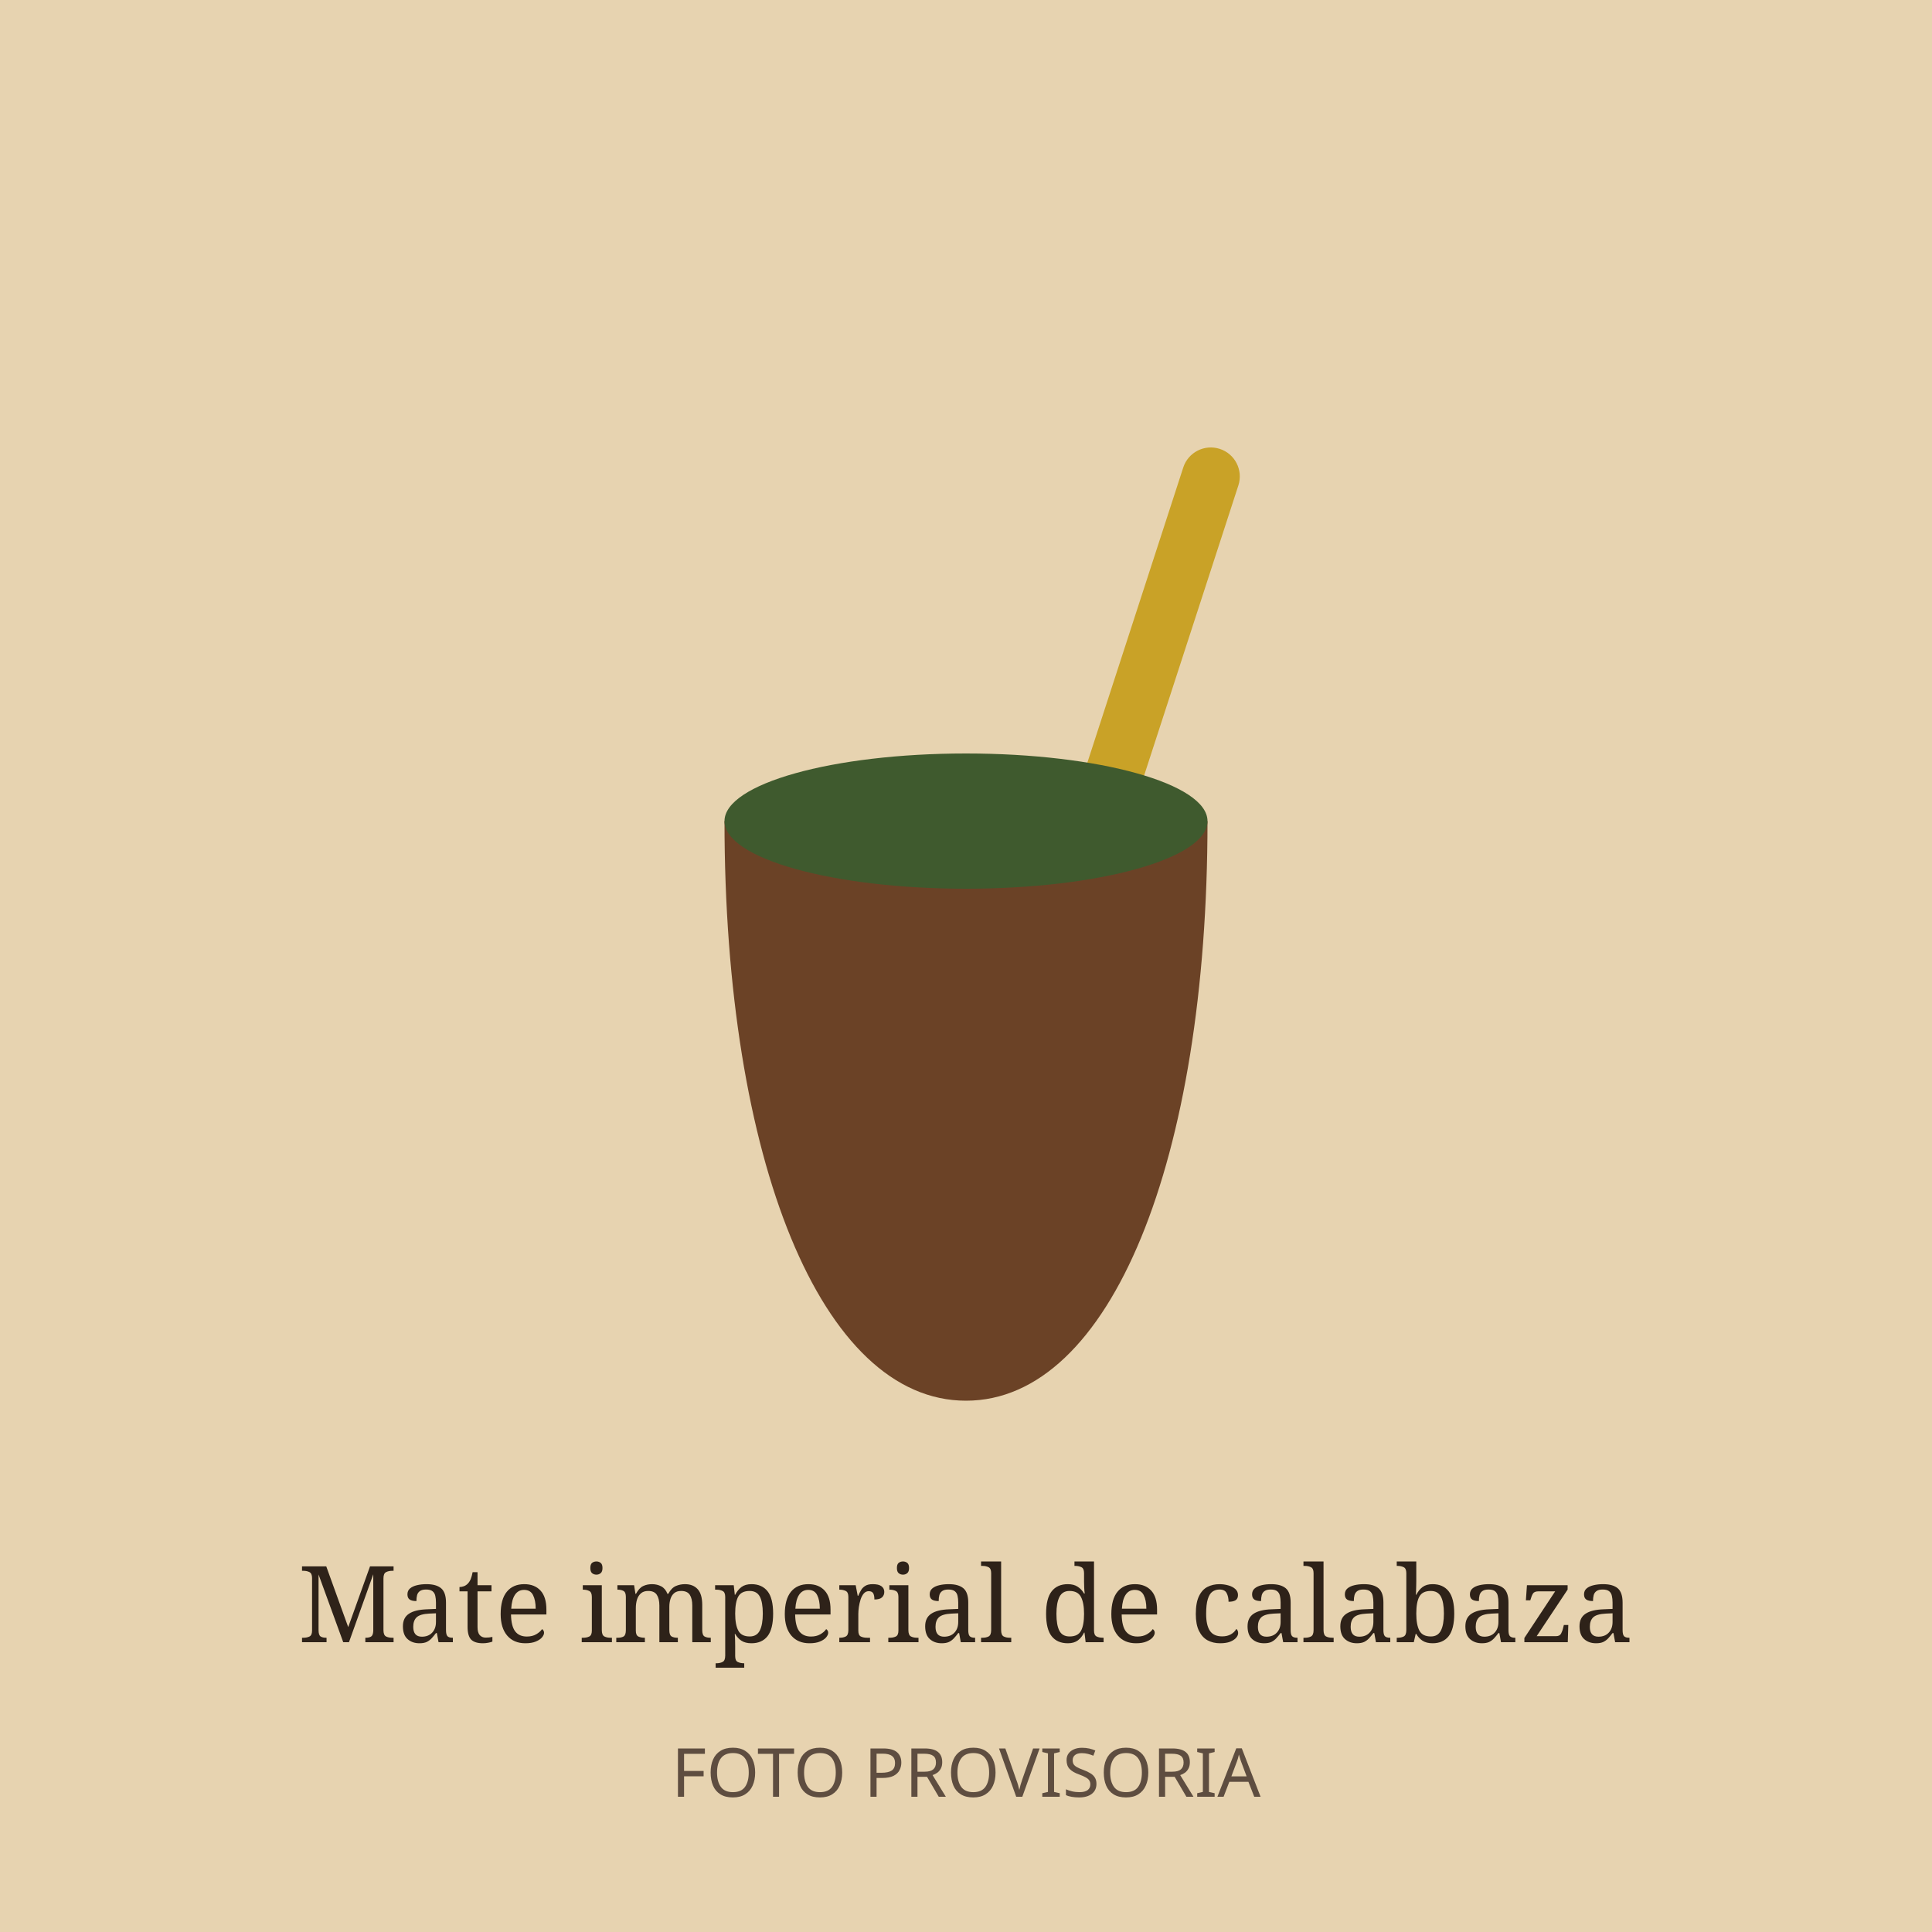
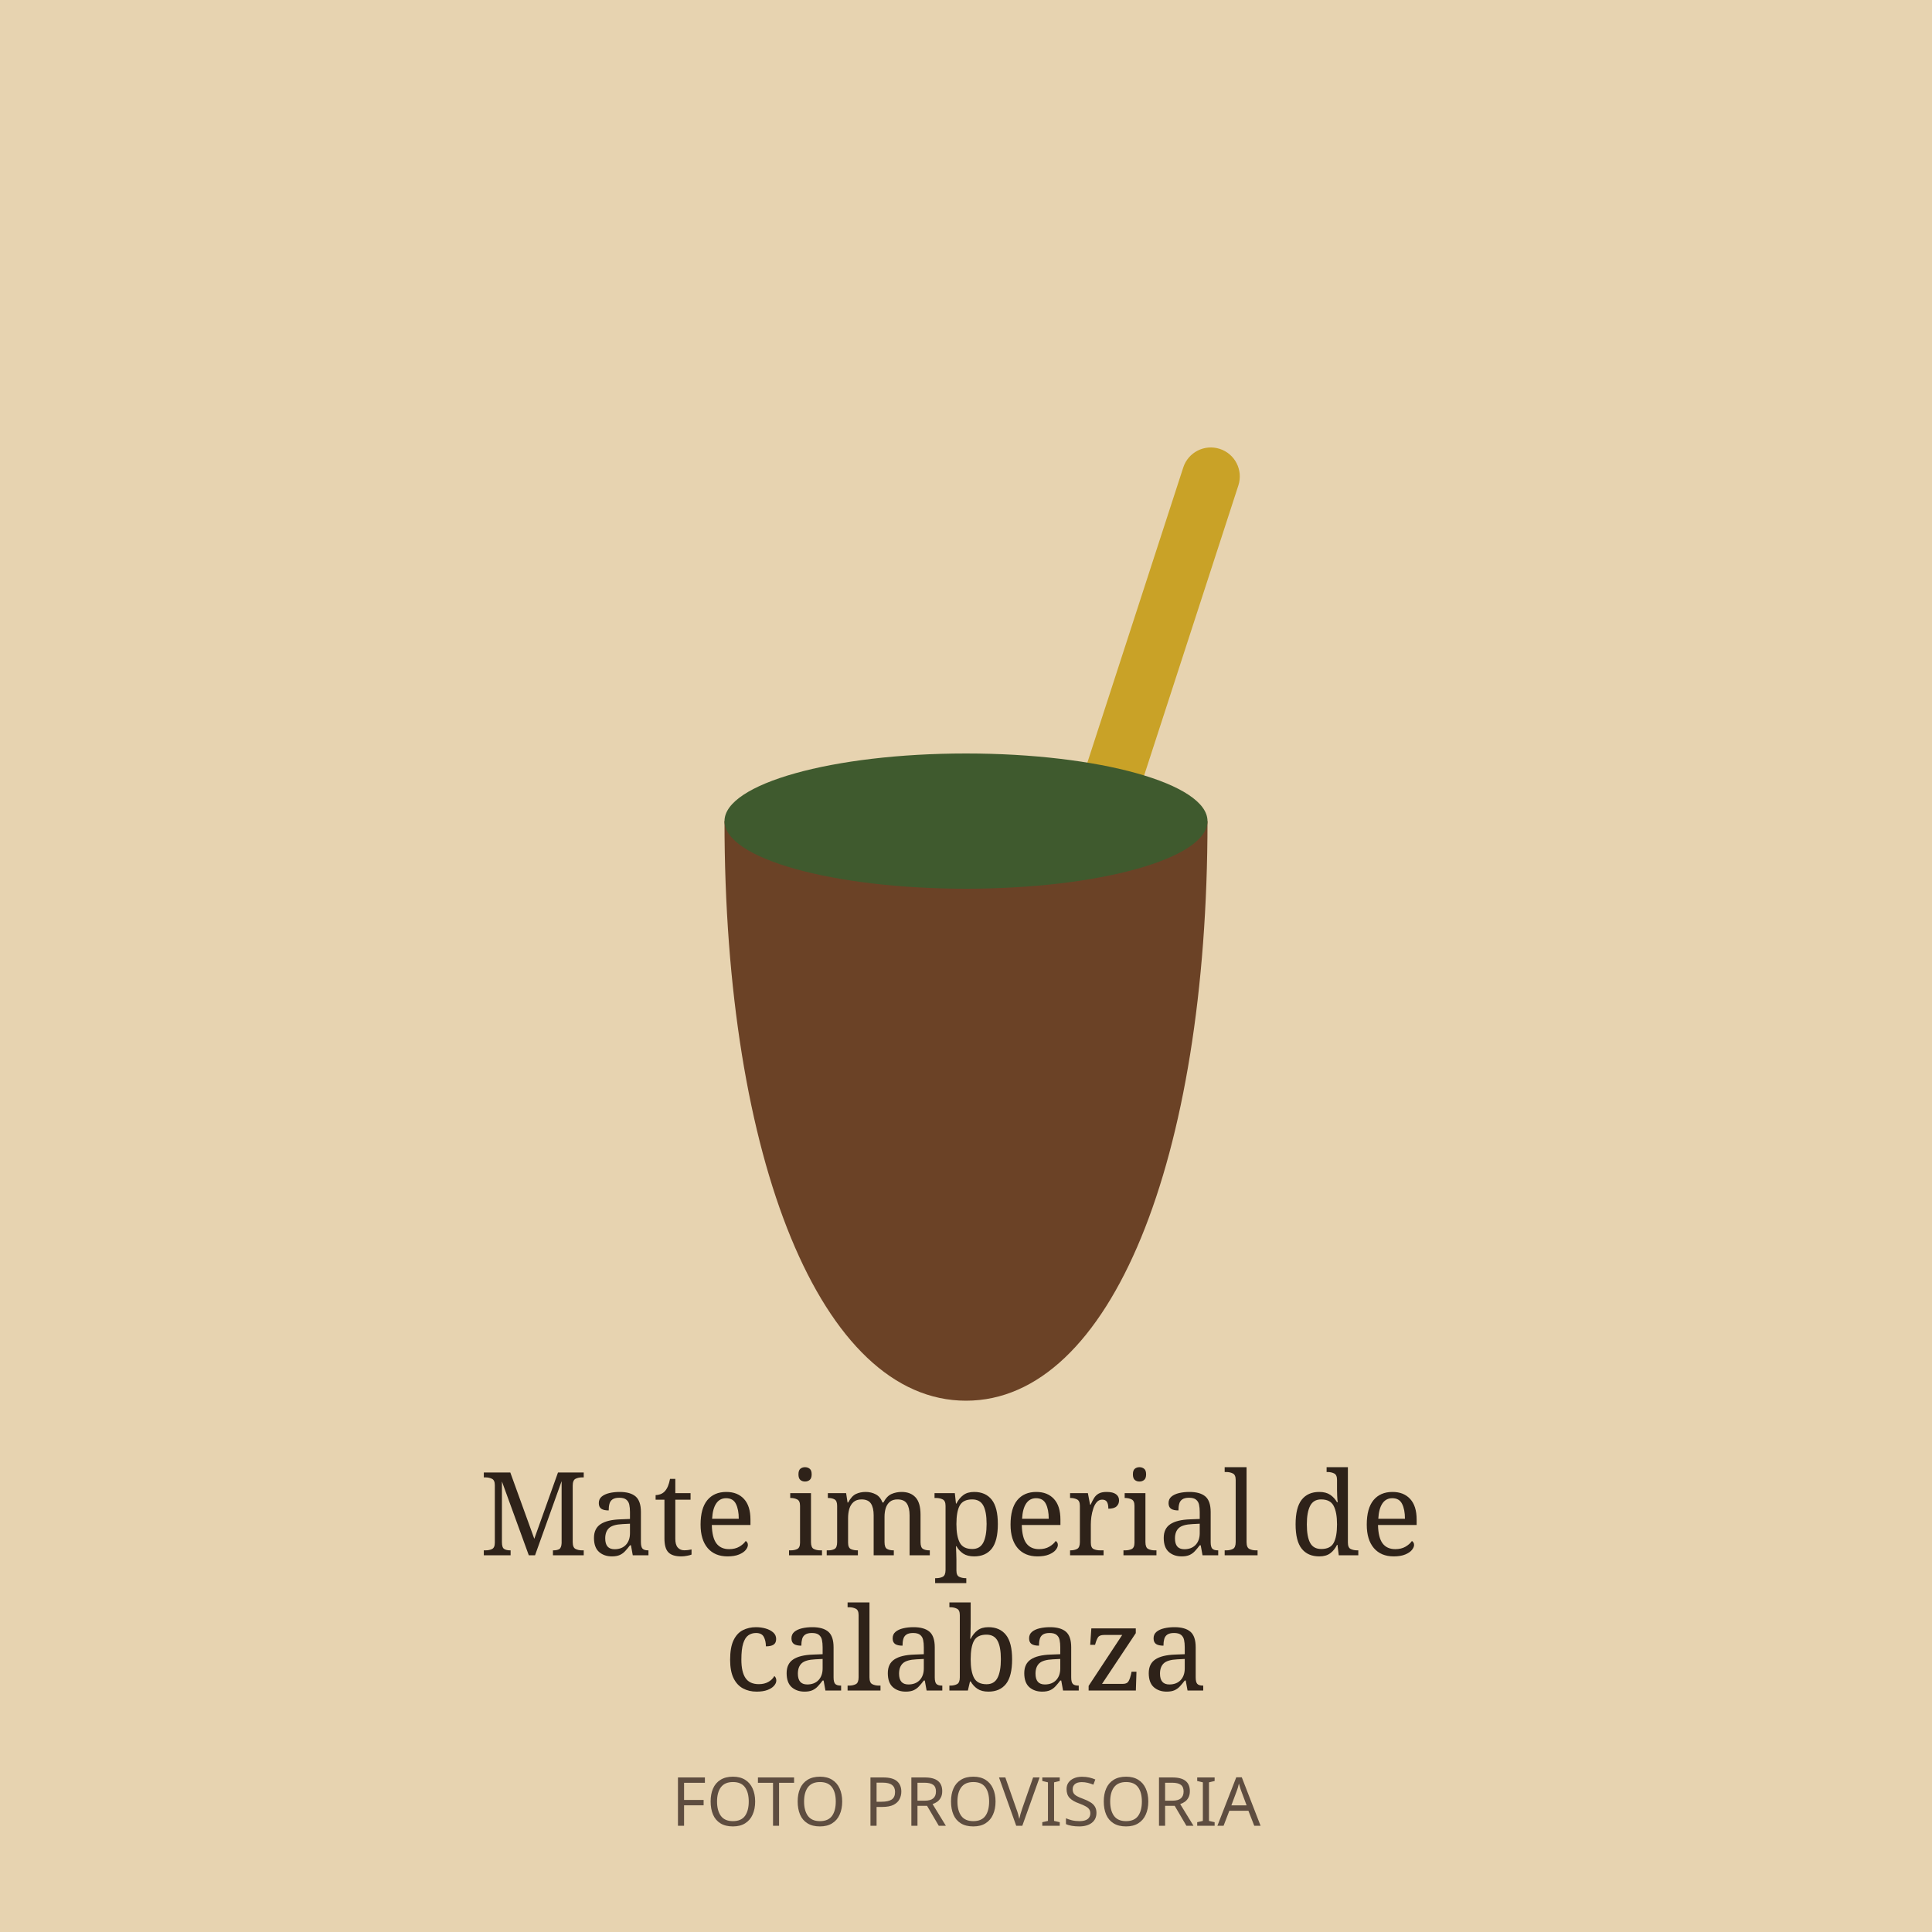
<svg xmlns="http://www.w3.org/2000/svg" viewBox="0 0 400 400" width="400" height="400">
  <rect width="400" height="400" fill="#e7d3b0" />
  <rect x="228" y="90" width="12" height="120" rx="6" transform="rotate(18 234 150)" fill="#c9a227" />
  <path d="M150 170h100c0 70-20 120-50 120s-50-50-50-120z" fill="#6b4226" />
  <ellipse cx="200" cy="170" rx="50" ry="14" fill="#3f5a2e" />
-   <text x="200" y="340" text-anchor="middle" font-family="Georgia, serif" font-size="22" fill="#2e2219">Mate imperial de calabaza</text>
-   <text x="200" y="372" text-anchor="middle" font-family="sans-serif" font-size="14" fill="#5e4d40">FOTO PROVISORIA</text>
+   <text x="200" y="322" text-anchor="middle" font-family="Georgia, serif" font-size="24" fill="#2e2219">
+     <tspan x="200" dy="0">Mate imperial de</tspan>
+     <tspan x="200" dy="28">calabaza</tspan>
+   </text>
+   <text x="200" y="378" text-anchor="middle" font-family="sans-serif" font-size="14" fill="#5e4d40">FOTO PROVISORIA</text>
</svg>
